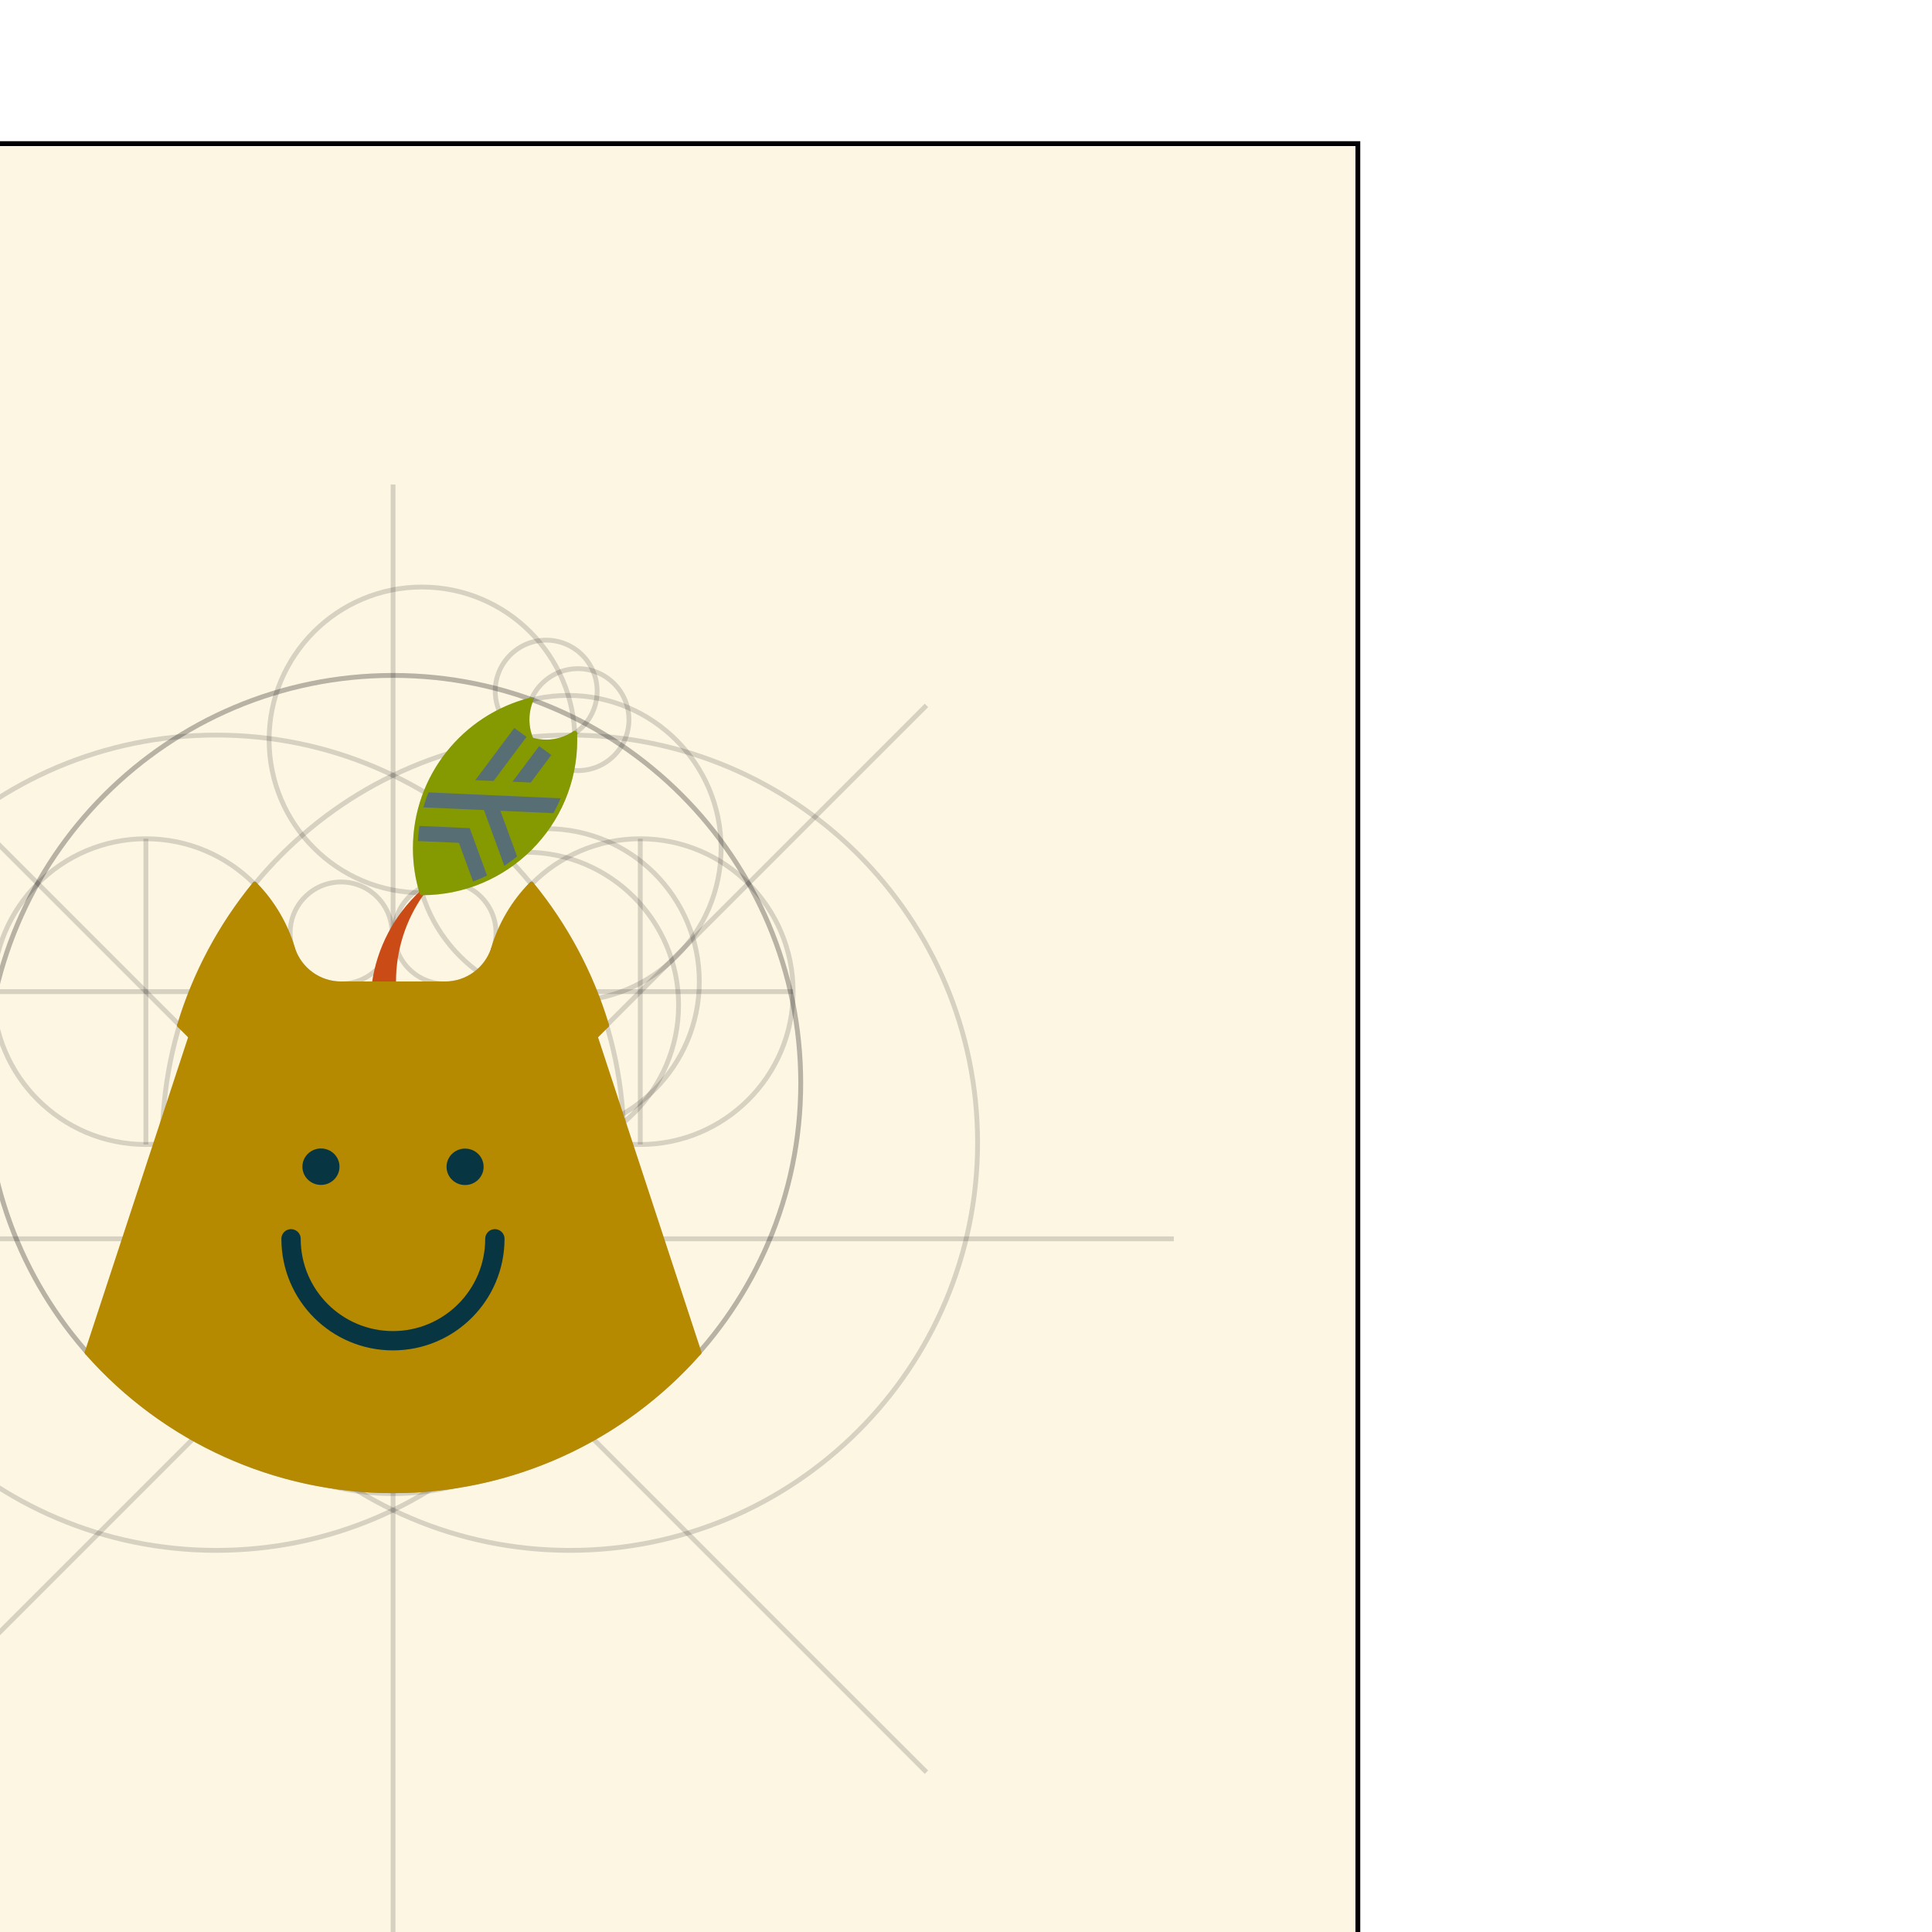
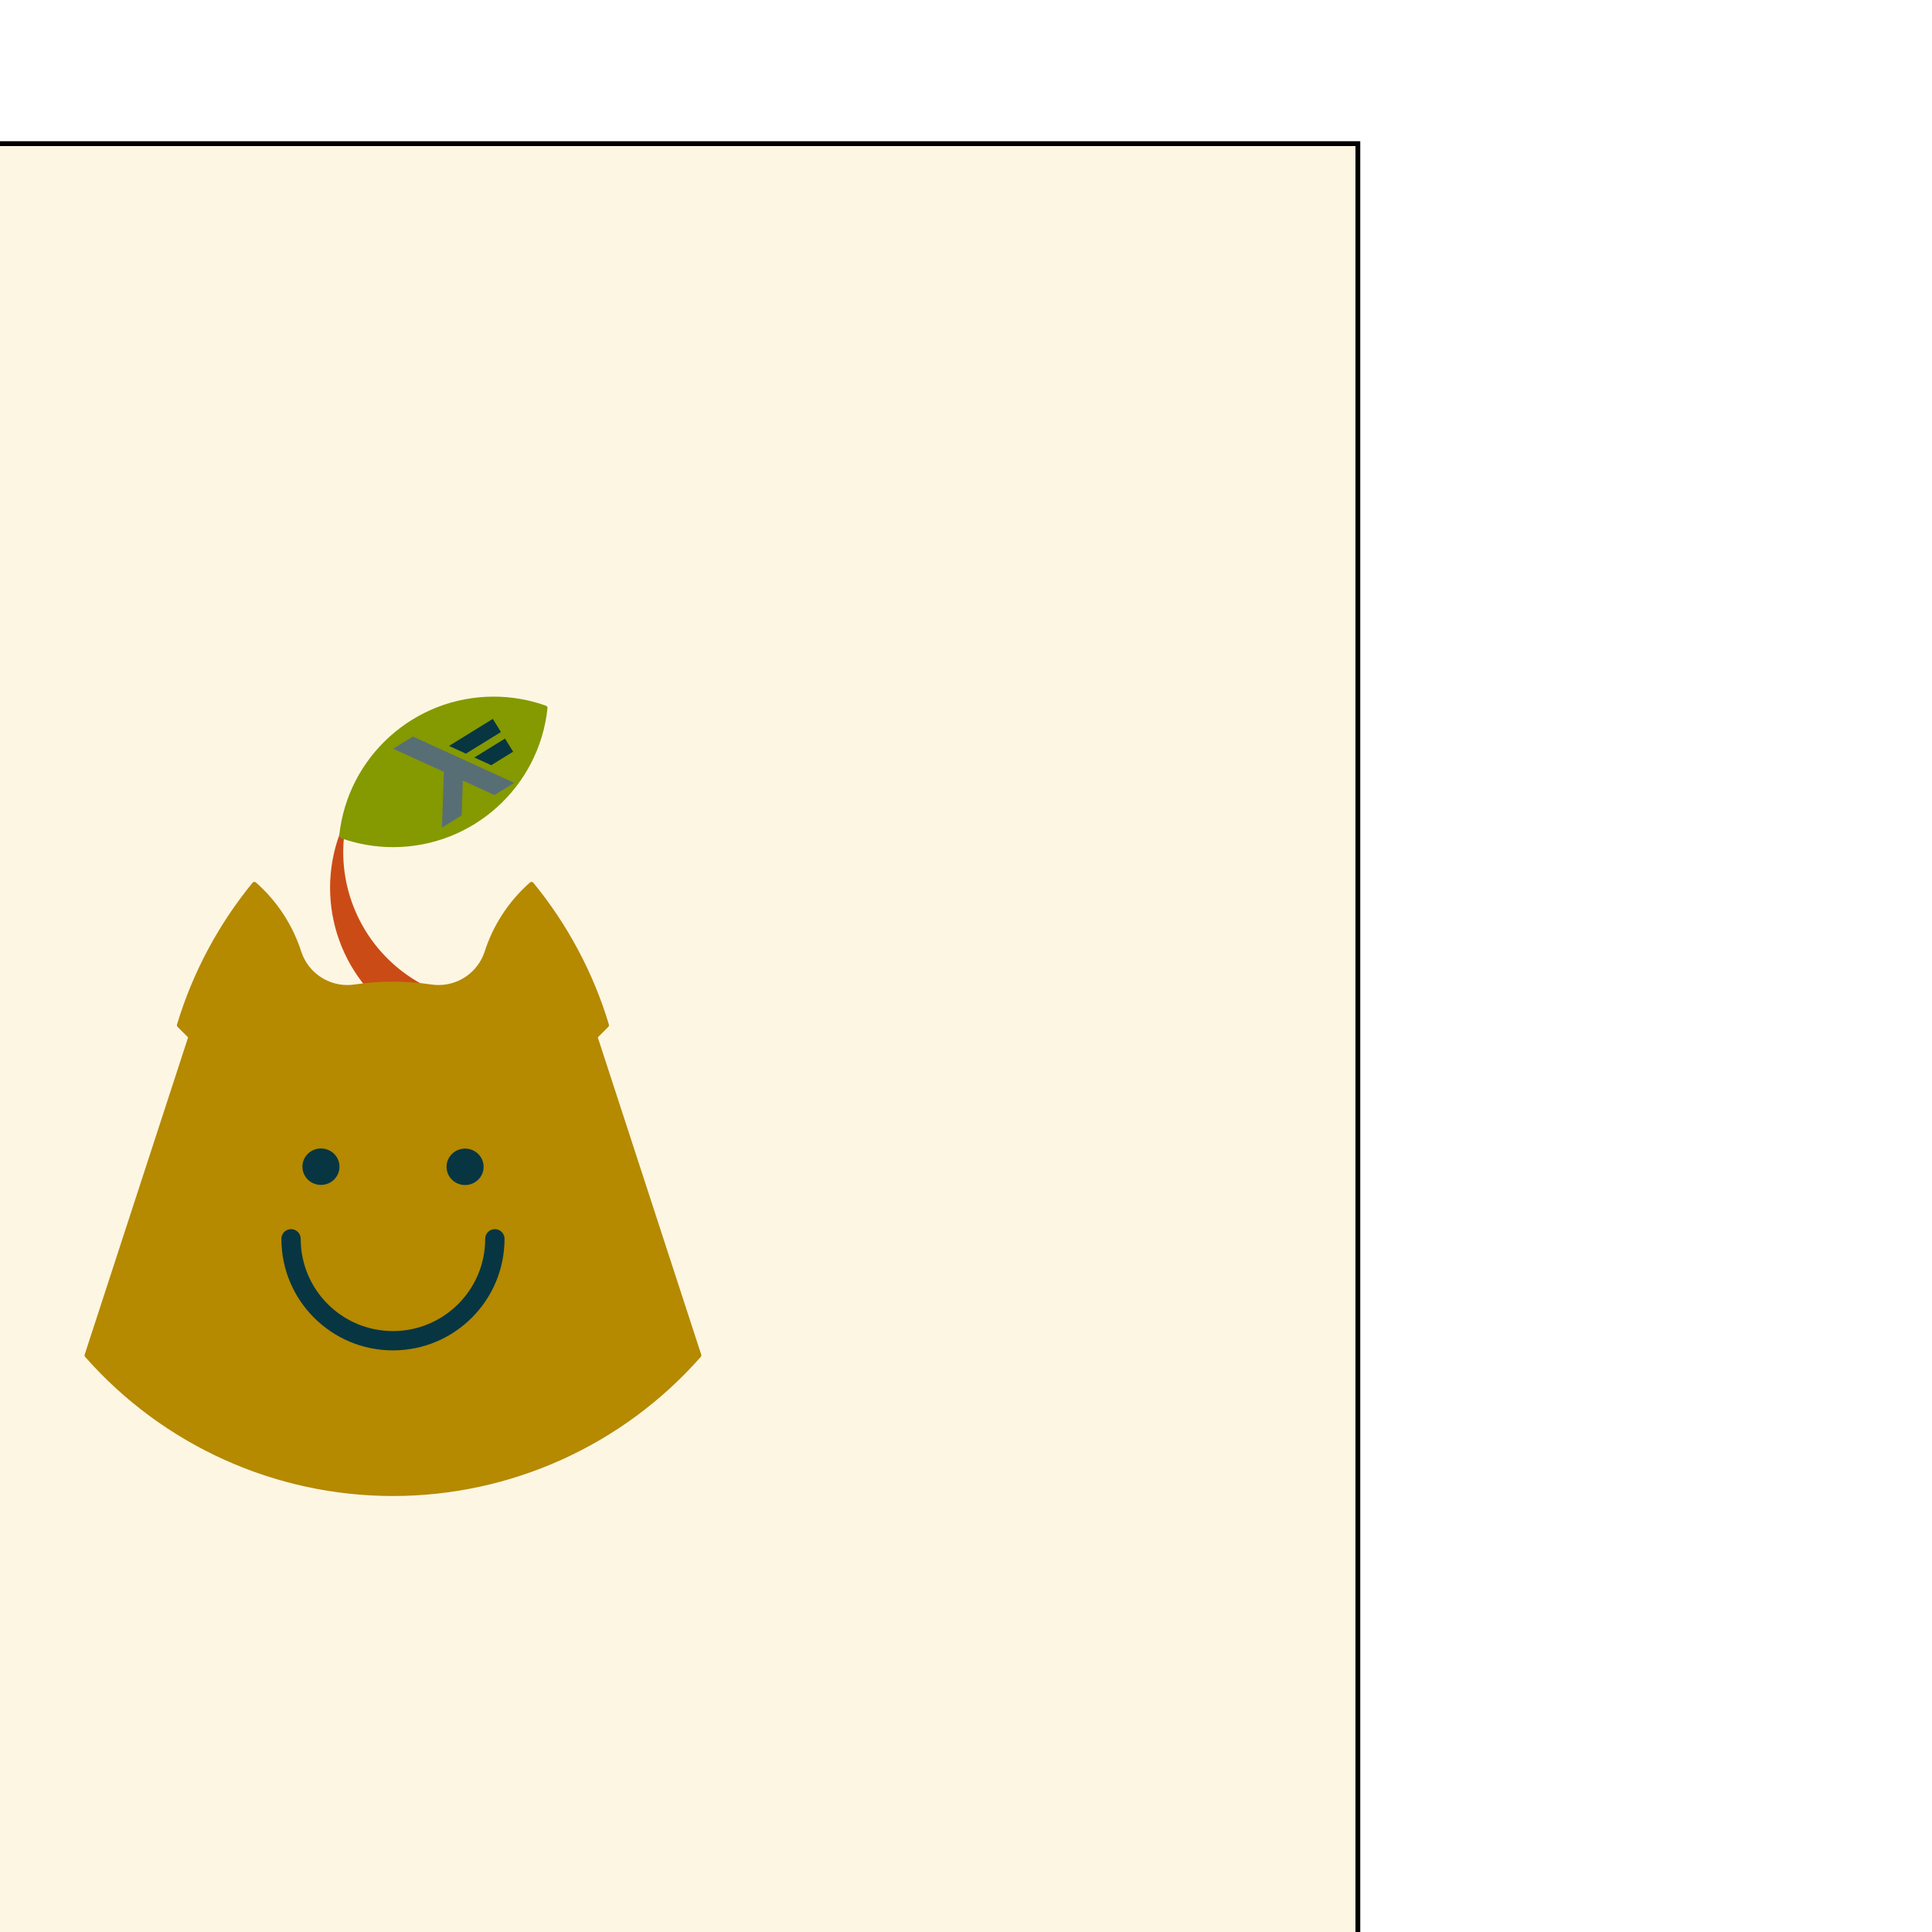
<svg xmlns="http://www.w3.org/2000/svg" xmlns:ns1="http://www.openswatchbook.org/uri/2009/osb" viewBox="0 0 400 400" version="1.1" id="svg28">
  <defs id="defs2">
    <linearGradient ns1:paint="solid" id="linearGradient2983">
      <stop id="stop2981" offset="0" style="stop-color:#333333;stop-opacity:1;" />
    </linearGradient>
+     <clipPath clipPathUnits="userSpaceOnUse" id="clipPath1642">
+       <g id="g1656" transform="matrix(0.136008,-0.0841443,0.0841443,0.136008,75.966,158.3822)" style="stroke-width:23.635;stroke-miterlimit:4;stroke-dasharray:none">
+         <g style="fill:#666666;stroke-width:23.635;stroke-miterlimit:4;stroke-dasharray:none" id="g1650">
+           <path d="M 0,120 40,60 0,0 h 30 l 40,60 -40,60" id="path1644" style="stroke-width:23.635;stroke-miterlimit:4;stroke-dasharray:none" />
+           <path d="M 136.667,85 123.333,65 H 170 v 20" id="path1646" style="stroke-width:23.635;stroke-miterlimit:4;stroke-dasharray:none" />
+           <path d="M 116.667,55 103.333,35 H 170 v 20" id="path1648" style="stroke-width:23.635;stroke-miterlimit:4;stroke-dasharray:none" />
+         </g>
+         <g style="fill:#999999;stroke-width:23.635;stroke-miterlimit:4;stroke-dasharray:none" id="g1654">
+           <path d="M 40,120 80,60 40,0 h 30 l 80,120 H 120 L 95,82.5 70,120" id="path1652" style="stroke-width:23.635;stroke-miterlimit:4;stroke-dasharray:none" />
+         </g>
+       </g>
+     </clipPath>
+     <clipPath clipPathUnits="userSpaceOnUse" id="clipPath1720">
+       <path id="path1722" style="opacity:0.249;fill:#000080;fill-rule:evenodd;stroke:#cb4b16;stroke-width:0.1;stroke-linecap:square;stroke-miterlimit:4;stroke-dasharray:none;stop-color:#000000" d="M 0.006,-55.035 73.113,61.838 17.099,152.377 51.703,173.786 97.174,100.289 116.203,130.716 195.466,185.11 79.274,-0.624 Z" />
+     </clipPath>
+     <clipPath clipPathUnits="userSpaceOnUse" id="clipPath1757">
+       <rect style="opacity:0.249;fill:#000080;fill-rule:evenodd;stroke:#cb4b16;stroke-width:0.1;stroke-linecap:square;stroke-miterlimit:4;stroke-dasharray:none;stop-color:#000000" id="rect1759" width="170.855" height="82.034" x="37.256" y="-147.814" transform="rotate(57.52956)" />
+     </clipPath>
  </defs>
  <g id="layer4" style="display:inline">
    <rect style="display:inline;opacity:1;fill:#fdf6e3;fill-opacity:1;stroke:#000000;stroke-linecap:round" id="rect992" width="405.124" height="402.517" x="-123.994" y="29.742" />
-     <rect style="opacity:0.478;fill:#4d4d4d;stroke:none;stroke-width:1;stop-color:#000000" id="rect910" width="200" height="200" x="-411.409" y="35.588" />
  </g>
-   <g id="g3035" style="display:inline">
-     <ellipse style="display:inline;opacity:0.15;fill:none;stroke:#000000;stroke-width:1;stroke-linecap:round;stroke-miterlimit:4;stroke-dasharray:none" id="ellipse2991" cx="81.357" cy="256.484" rx="52.75" ry="52.75" />
-     <ellipse style="display:inline;opacity:0.15;fill:none;stroke:#000000;stroke-width:1;stroke-linecap:round;stroke-miterlimit:4;stroke-dasharray:none" id="ellipse2993" cx="81.383" cy="224.239" rx="84.4" ry="84.4" />
-     <ellipse style="display:inline;opacity:0.15;fill:none;stroke:#000000;stroke-width:1;stroke-linecap:round;stroke-miterlimit:4;stroke-dasharray:none" id="ellipse2995" cx="81.357" cy="256.484" rx="31.65" ry="31.65" />
-     <ellipse ry="84.4" rx="84.4" cy="236.588" cx="117.997" id="ellipse2997" style="display:inline;opacity:0.15;fill:none;stroke:#000000;stroke-width:1;stroke-linecap:round;stroke-miterlimit:4;stroke-dasharray:none" />
-     <ellipse style="display:inline;opacity:0.15;fill:none;stroke:#000000;stroke-width:1;stroke-linecap:round;stroke-miterlimit:4;stroke-dasharray:none" id="ellipse3001" cx="117.643" cy="175.63" rx="31.65" ry="31.65" />
-     <ellipse ry="31.65" rx="31.65" cy="153.189" cx="87.363" id="ellipse3003" style="display:inline;opacity:0.15;fill:none;stroke:#000000;stroke-width:1;stroke-linecap:round;stroke-miterlimit:4;stroke-dasharray:none" />
-     <ellipse ry="31.65" rx="31.65" cy="205.307" cx="30.205" id="ellipse3009" style="display:inline;opacity:0.15;fill:none;stroke:#000000;stroke-width:1;stroke-linecap:round;stroke-miterlimit:4;stroke-dasharray:none" />
-     <ellipse ry="10.55" rx="10.55" cy="256.484" cx="81.383" id="ellipse3013" style="display:inline;opacity:0.15;fill:none;stroke:#000000;stroke-width:1;stroke-linecap:round;stroke-miterlimit:4;stroke-dasharray:none" />
-     <path style="opacity:0.15;fill:#ff00ff;stroke:#000000;stroke-width:1px;stroke-linecap:butt;stroke-linejoin:miter;stroke-opacity:1" d="M -69.331,256.484 H 243.026" id="path3017" />
-     <ellipse style="display:inline;opacity:0.15;fill:none;stroke:#000000;stroke-width:1;stroke-linecap:round;stroke-miterlimit:4;stroke-dasharray:none" id="ellipse3019" cx="81.357" cy="256.484" rx="21.1" ry="21.1" />
-     <path id="path3021" d="M -29.052,366.919 191.818,146.049" style="opacity:0.15;fill:#ff00ff;stroke:#000000;stroke-width:1px;stroke-linecap:butt;stroke-linejoin:miter;stroke-opacity:1" />
-     <path style="opacity:0.15;fill:#ff00ff;stroke:#000000;stroke-width:1px;stroke-linecap:butt;stroke-linejoin:miter;stroke-opacity:1" d="m -29.052,146.049 220.87,220.87" id="path3023" />
-     <path style="opacity:0.15;fill:#ff00ff;stroke:#000000;stroke-width:1px;stroke-linecap:butt;stroke-linejoin:miter;stroke-opacity:1" d="m 81.383,412.663 1e-6,-312.357" id="path3025" />
-     <ellipse ry="10.55" rx="10.55" cy="193.155" cx="70.62" id="ellipse3027" style="display:inline;opacity:0.15;fill:none;stroke:#000000;stroke-width:1;stroke-linecap:round;stroke-miterlimit:4;stroke-dasharray:none" />
-     <ellipse ry="10.55" rx="10.55" cy="143.085" cx="113.082" id="ellipse3029" style="display:inline;opacity:0.15;fill:none;stroke:#000000;stroke-width:1;stroke-linecap:round;stroke-miterlimit:4;stroke-dasharray:none" />
-     <ellipse style="display:inline;opacity:0.15;fill:none;stroke:#000000;stroke-width:1;stroke-linecap:round;stroke-miterlimit:4;stroke-dasharray:none" id="ellipse3031" cx="119.664" cy="148.992" rx="10.55" ry="10.55" />
-     <path d="m 124.387,-211.195 v -42.2 h 42.2 v 42.2 z m 0,-42.2 v -63.3 h 63.3 v 63.3 z m 0,211 v -168.8 h 168.8 v 168.8 z m 21.1,-211 a 21.1,21.1 0 0 1 21.1,21.1 21.1,21.1 0 0 1 -21.1,21.1 21.1,21.1 0 0 1 -21.1,-21.1 21.1,21.1 0 0 1 21.1,-21.1 m 10.55,-63.3 a 31.65,31.65 0 0 1 31.65,31.65 31.65,31.65 0 0 1 -31.65,31.65 31.65,31.65 0 0 1 -31.65,-31.65 31.65,31.65 0 0 1 31.65,-31.65 m 52.75,105.5 a 84.4,84.4 0 0 1 84.4,84.4 84.4,84.4 0 0 1 -84.4,84.4 84.4,84.4 0 0 1 -84.4,-84.4 84.4,84.4 0 0 1 84.4,-84.4 m -42.2,-21.1 v -21.1 h 21.1 v 21.1 z m 10.55,-21.1 a 10.55,10.55 0 0 1 10.55,10.55 10.55,10.55 0 0 1 -10.55,10.55 10.55,10.55 0 0 1 -10.55,-10.55 10.55,10.55 0 0 1 10.55,-10.55 m 10.55,42.2 v -105.5 h 105.5 v 105.5 z m 52.75,-105.5 a 52.75,52.75 0 0 1 52.75,52.75 52.75,52.75 0 0 1 -52.75,52.75 52.75,52.75 0 0 1 -52.75,-52.75 52.75,52.75 0 0 1 52.75,-52.75" style="display:inline;opacity:0.253;fill:none;stroke:#000000;stroke-width:1;stroke-linecap:round;stroke-miterlimit:4;stroke-dasharray:none" id="path3033" />
-     <path id="path3037" d="m 30.205,173.657 v 63.3" style="opacity:0.15;fill:none;stroke:#000000;stroke-width:1px;stroke-linecap:butt;stroke-linejoin:miter;stroke-opacity:1" />
-     <path id="path3039" d="M -1.445,205.307 H 61.855" style="opacity:0.15;fill:none;stroke:#000000;stroke-width:1px;stroke-linecap:butt;stroke-linejoin:miter;stroke-opacity:1" />
-     <path d="M 90.242,203.868" style="display:inline;opacity:0.15;fill:none;stroke:#000000;stroke-width:1;stroke-linecap:round;stroke-miterlimit:4;stroke-dasharray:none;stroke-opacity:1" id="path1288-3" />
-     <path id="path1063-2" d="M 69.065,203.705" style="display:inline;opacity:0.15;fill:none;stroke:#000000;stroke-width:1;stroke-linecap:round;stroke-miterlimit:4;stroke-dasharray:none;stroke-opacity:1" />
-     <ellipse style="display:inline;opacity:0.15;fill:none;stroke:#000000;stroke-width:1;stroke-linecap:round;stroke-miterlimit:4;stroke-dasharray:none" id="ellipse1234" cx="-92.146" cy="193.155" rx="10.55" ry="10.55" transform="scale(-1,1)" />
-     <ellipse style="display:inline;opacity:0.15;fill:none;stroke:#000000;stroke-width:1;stroke-linecap:round;stroke-miterlimit:4;stroke-dasharray:none" id="ellipse1248" cx="113.133" cy="203.219" rx="31.65" ry="31.65" />
-     <ellipse ry="31.65" rx="31.65" cy="208.091" cx="108.841" id="ellipse1250" style="display:inline;opacity:0.15;fill:none;stroke:#000000;stroke-width:1;stroke-linecap:round;stroke-miterlimit:4;stroke-dasharray:none" />
-     <ellipse style="display:inline;opacity:0.15;fill:none;stroke:#000000;stroke-width:1;stroke-linecap:round;stroke-miterlimit:4;stroke-dasharray:none" id="ellipse1635" cx="-44.769" cy="236.588" rx="84.4" ry="84.4" transform="scale(-1,1)" />
-     <ellipse style="display:inline;opacity:0.15;fill:none;stroke:#000000;stroke-width:1;stroke-linecap:round;stroke-miterlimit:4;stroke-dasharray:none" id="ellipse1637" cx="-132.56" cy="205.307" rx="31.65" ry="31.65" transform="scale(-1,1)" />
-     <path style="opacity:0.15;fill:none;stroke:#000000;stroke-width:1px;stroke-linecap:butt;stroke-linejoin:miter;stroke-opacity:1" d="m 132.56,173.657 v 63.3" id="path1639" />
-     <path style="opacity:0.15;fill:none;stroke:#000000;stroke-width:1px;stroke-linecap:butt;stroke-linejoin:miter;stroke-opacity:1" d="M 164.21,205.307 H 100.91" id="path1641" />
+   <g id="g3035" style="display:inline;opacity:1">
+     <path style="display:inline;opacity:0.253;fill:none;stroke:#000000;stroke-width:1;stroke-linecap:round;stroke-miterlimit:4;stroke-dasharray:none" d="m 187.687,-211.195 v -105.5 h 105.5 v 105.5 z" id="path991" />
+     <path style="display:inline;opacity:0.253;fill:none;stroke:#000000;stroke-width:1;stroke-linecap:round;stroke-miterlimit:4;stroke-dasharray:none" d="m 177.137,-253.395 a 10.55,10.55 0 0 1 10.55,10.55 10.55,10.55 0 0 1 -10.55,10.55 10.55,10.55 0 0 1 -10.55,-10.55 10.55,10.55 0 0 1 10.55,-10.55" id="path989" />
+     <path style="display:inline;opacity:0.253;fill:none;stroke:#000000;stroke-width:1;stroke-linecap:round;stroke-miterlimit:4;stroke-dasharray:none" d="m 166.587,-232.295 v -21.1 h 21.1 v 21.1 z" id="path986" />
+     <path style="display:inline;opacity:0.253;fill:none;stroke:#000000;stroke-width:1;stroke-linecap:round;stroke-miterlimit:4;stroke-dasharray:none" d="m 208.787,-211.195 a 84.4,84.4 0 0 1 84.4,84.4 84.4,84.4 0 0 1 -84.4,84.4 84.4,84.4 0 0 1 -84.4,-84.4 84.4,84.4 0 0 1 84.4,-84.4" id="path984" />
+     <path style="display:inline;opacity:0.253;fill:none;stroke:#000000;stroke-width:1;stroke-linecap:round;stroke-miterlimit:4;stroke-dasharray:none" d="m 156.037,-316.695 a 31.65,31.65 0 0 1 31.65,31.65 31.65,31.65 0 0 1 -31.65,31.65 31.65,31.65 0 0 1 -31.65,-31.65 31.65,31.65 0 0 1 31.65,-31.65" id="path982" />
+     <path style="display:inline;opacity:0.253;fill:none;stroke:#000000;stroke-width:1;stroke-linecap:round;stroke-miterlimit:4;stroke-dasharray:none" d="m 145.487,-253.395 a 21.1,21.1 0 0 1 21.1,21.1 21.1,21.1 0 0 1 -21.1,21.1 21.1,21.1 0 0 1 -21.1,-21.1 21.1,21.1 0 0 1 21.1,-21.1" id="path980" />
+     <path style="display:inline;opacity:0.253;fill:none;stroke:#000000;stroke-width:1;stroke-linecap:round;stroke-miterlimit:4;stroke-dasharray:none" d="M 124.387,-42.395 V -211.195 H 293.187 V -42.395 Z" id="path978" />
+     <path style="display:inline;opacity:0.253;fill:none;stroke:#000000;stroke-width:1;stroke-linecap:round;stroke-miterlimit:4;stroke-dasharray:none" d="m 124.387,-253.395 v -63.3 h 63.3 v 63.3 z" id="path976" />
+     <path style="display:inline;opacity:0.253;fill:none;stroke:#000000;stroke-width:1;stroke-linecap:round;stroke-miterlimit:4;stroke-dasharray:none" d="m 124.387,-211.195 v -42.2 h 42.2 v 42.2 z" id="path3033" />
+     <circle cy="204.172" cx="32.822" id="ellipse1112" style="display:inline;opacity:0.15;fill:none;stroke:#000000;stroke-width:1;stroke-linecap:round;stroke-miterlimit:4;stroke-dasharray:none" r="0" />
+     <circle cy="204.172" cx="32.822" id="ellipse1114" style="display:inline;opacity:0.15;fill:none;stroke:#000000;stroke-width:1;stroke-linecap:round;stroke-miterlimit:4;stroke-dasharray:none" r="0" />
+     <path style="display:inline;opacity:0.253;fill:none;stroke:#000000;stroke-width:1;stroke-linecap:round;stroke-miterlimit:4;stroke-dasharray:none" d="m 187.687,-211.195 v -105.5 h 105.5 v 105.5 z" id="path936" />
+     <path style="display:inline;opacity:0.253;fill:none;stroke:#000000;stroke-width:1;stroke-linecap:round;stroke-miterlimit:4;stroke-dasharray:none" d="m 208.787,-211.195 a 84.4,84.4 0 0 1 84.4,84.4 84.4,84.4 0 0 1 -84.4,84.4 84.4,84.4 0 0 1 -84.4,-84.4 84.4,84.4 0 0 1 84.4,-84.4" id="path938" />
  </g>
-   <g id="g997" style="display:inline">
-     <ellipse style="display:inline;opacity:0.15;fill:none;stroke:#000000;stroke-width:1;stroke-linecap:round;stroke-miterlimit:4;stroke-dasharray:none" id="ellipse943" cx="81.383" cy="224.239" rx="84.4" ry="84.4" />
+   <g id="g997" style="display:none">
+     <ellipse style="display:inline;opacity:0.15;fill:none;stroke:#000000;stroke-width:1;stroke-linecap:round;stroke-miterlimit:4;stroke-dasharray:none" id="ellipse943" cx="81.331" cy="224.834" rx="84.4" ry="84.4" />
    <path d="m 124.387,-211.195 v -42.2 h 42.2 v 42.2 z m 0,-42.2 v -63.3 h 63.3 v 63.3 z m 0,211 v -168.8 h 168.8 v 168.8 z m 21.1,-211 a 21.1,21.1 0 0 1 21.1,21.1 21.1,21.1 0 0 1 -21.1,21.1 21.1,21.1 0 0 1 -21.1,-21.1 21.1,21.1 0 0 1 21.1,-21.1 m 10.55,-63.3 a 31.65,31.65 0 0 1 31.65,31.65 31.65,31.65 0 0 1 -31.65,31.65 31.65,31.65 0 0 1 -31.65,-31.65 31.65,31.65 0 0 1 31.65,-31.65 m 52.75,105.5 a 84.4,84.4 0 0 1 84.4,84.4 84.4,84.4 0 0 1 -84.4,84.4 84.4,84.4 0 0 1 -84.4,-84.4 84.4,84.4 0 0 1 84.4,-84.4 m -42.2,-21.1 v -21.1 h 21.1 v 21.1 z m 10.55,-21.1 a 10.55,10.55 0 0 1 10.55,10.55 10.55,10.55 0 0 1 -10.55,10.55 10.55,10.55 0 0 1 -10.55,-10.55 10.55,10.55 0 0 1 10.55,-10.55 m 10.55,42.2 v -105.5 h 105.5 v 105.5 z m 52.75,-105.5 a 52.75,52.75 0 0 1 52.75,52.75 52.75,52.75 0 0 1 -52.75,52.75 52.75,52.75 0 0 1 -52.75,-52.75 52.75,52.75 0 0 1 52.75,-52.75" style="display:inline;opacity:0.253;fill:none;stroke:#000000;stroke-width:1;stroke-linecap:round;stroke-miterlimit:4;stroke-dasharray:none" id="path973" />
  </g>
-   <g id="layer2" style="display:inline">
+   <g id="layer14" style="display:none">
+     <g id="layer11" style="display:inline">
+       <ellipse style="display:inline;opacity:0.15;fill:none;stroke:#000000;stroke-width:1;stroke-linecap:round;stroke-miterlimit:4;stroke-dasharray:none" id="ellipse1210" cx="100.488" cy="183.799" rx="31.65" ry="31.65" />
+       <ellipse style="display:inline;opacity:0.15;fill:none;stroke:#000000;stroke-width:1;stroke-linecap:round;stroke-miterlimit:4;stroke-dasharray:none" id="ellipse1213" cx="102.208" cy="176.38" rx="31.65" ry="31.65" />
+     </g>
+     <g id="layer6" style="display:inline">
+       <ellipse style="display:inline;opacity:0.15;fill:none;stroke:#000000;stroke-width:1;stroke-linecap:round;stroke-miterlimit:4;stroke-dasharray:none" id="ellipse1076" cx="102.208" cy="176.38" rx="31.65" ry="31.65" />
+       <ellipse ry="31.65" rx="31.65" cy="143.243" cx="81.383" id="ellipse1078" style="display:inline;opacity:0.15;fill:none;stroke:#000000;stroke-width:1;stroke-linecap:round;stroke-miterlimit:4;stroke-dasharray:none" />
+       <ellipse style="display:inline;opacity:0.15;fill:none;stroke:#000000;stroke-width:1;stroke-linecap:round;stroke-miterlimit:4;stroke-dasharray:none" id="ellipse1282" cx="100.488" cy="183.799" rx="31.65" ry="31.65" />
+     </g>
+     <g id="layer7" style="display:inline">
+       <ellipse style="display:inline;opacity:0.15;fill:none;stroke:#000000;stroke-width:1;stroke-linecap:round;stroke-miterlimit:4;stroke-dasharray:none" id="ellipse1000" cx="81.357" cy="256.484" rx="52.75" ry="52.75" />
+       <ellipse style="display:inline;opacity:0.15;fill:none;stroke:#000000;stroke-width:1;stroke-linecap:round;stroke-miterlimit:4;stroke-dasharray:none" id="ellipse1002" cx="81.357" cy="224.834" rx="84.4" ry="84.4" />
+       <ellipse style="display:inline;opacity:0.15;fill:none;stroke:#000000;stroke-width:1;stroke-linecap:round;stroke-miterlimit:4;stroke-dasharray:none" id="ellipse1004" cx="81.357" cy="256.484" rx="21.1" ry="21.1" />
+       <path style="display:inline;opacity:0.15;fill:#ff00ff;stroke:#000000;stroke-width:1px;stroke-linecap:butt;stroke-linejoin:miter;stroke-opacity:1" d="m 81.357,412.663 1e-6,-312.357" id="path1006" />
+       <path d="M 90.242,203.868" style="display:inline;opacity:0.15;fill:none;stroke:#000000;stroke-width:1;stroke-linecap:round;stroke-miterlimit:4;stroke-dasharray:none;stroke-opacity:1" id="path1008" />
+       <path id="path1010" d="M 69.065,203.705" style="display:inline;opacity:0.15;fill:none;stroke:#000000;stroke-width:1;stroke-linecap:round;stroke-miterlimit:4;stroke-dasharray:none;stroke-opacity:1" />
+       <ellipse style="display:inline;opacity:0.15;fill:none;stroke:#000000;stroke-width:1;stroke-linecap:round;stroke-miterlimit:4;stroke-dasharray:none" id="ellipse1012" cx="-44.769" cy="236.588" rx="84.4" ry="84.4" transform="scale(-1,1)" />
+       <path style="display:inline;opacity:0.15;fill:#ff00ff;stroke:#000000;stroke-width:1px;stroke-linecap:butt;stroke-linejoin:miter;stroke-opacity:1" d="M -29.078,146.049 191.792,366.919" id="path1014" />
+       <ellipse ry="31.65" rx="31.65" cy="206.858" cx="31.765" id="ellipse1016" style="display:inline;opacity:0.15;fill:none;stroke:#000000;stroke-width:1;stroke-linecap:round;stroke-miterlimit:4;stroke-dasharray:none" />
+       <ellipse style="display:inline;opacity:0.15;fill:none;stroke:#000000;stroke-width:1;stroke-linecap:round;stroke-miterlimit:4;stroke-dasharray:none" id="ellipse1018" cx="117.945" cy="236.588" rx="84.4" ry="84.4" />
+       <path style="display:inline;opacity:0.15;fill:#ff00ff;stroke:#000000;stroke-width:1px;stroke-linecap:butt;stroke-linejoin:miter;stroke-opacity:1" d="M 191.792,146.049 -29.078,366.919" id="path1020" />
+       <ellipse ry="31.65" rx="31.65" cy="206.858" cx="-130.949" id="ellipse1022" style="display:inline;opacity:0.15;fill:none;stroke:#000000;stroke-width:1;stroke-linecap:round;stroke-miterlimit:4;stroke-dasharray:none" transform="scale(-1,1)" />
+       <path style="display:inline;opacity:0.15;fill:none;stroke:#000000;stroke-width:1;stroke-linecap:round;stroke-miterlimit:4;stroke-dasharray:none" d="m 71.92,183.34 a 10.55,10.55 0 0 1 10.55,10.55 10.55,10.55 0 0 1 -10.55,10.55 A 10.55,10.55 0 0 1 61.37,193.89 10.55,10.55 0 0 1 71.92,183.34" id="path1024" />
+       <path style="display:inline;opacity:0.15;fill:none;stroke:#000000;stroke-width:1;stroke-linecap:round;stroke-miterlimit:4;stroke-dasharray:none" d="m 90.794,183.34 a 10.55,10.55 0 0 0 -10.55,10.55 10.55,10.55 0 0 0 10.55,10.55 10.55,10.55 0 0 0 10.55,-10.55 A 10.55,10.55 0 0 0 90.794,183.34" id="path979" />
+     </g>
+   </g>
+   <g id="layer2" style="display:inline;opacity:1">
    <g id="g979" style="display:inline">
-       <path id="path947" d="m 77.534,203.441 c 0.824,-6.374 3.569,-12.427 9.805,-18.681 -3.813,5.752 -5.721,10.487 -5.855,18.72 -1.223,-0.047 -3.067,-0.034 -3.95,-0.04 z" style="opacity:1;fill:#cb4b16;fill-opacity:1;stroke:none;stroke-width:1;stroke-linecap:round" />
-       <g style="opacity:1;stroke:#cb4b16;stroke-opacity:1" id="g953">
-         <path d="m 81.486,203.706 c -0.002,-0.162 -0.004,-0.324 -0.004,-0.487 0,-6.588 2.047,-13.003 5.872,-18.368" style="display:inline;fill:none;stroke:#cb4b16;stroke-width:1;stroke-linecap:round;stroke-miterlimit:4;stroke-dasharray:none;stroke-opacity:1" id="path949" />
-         <path d="m 77.496,203.705 c 1.013,-7.238 4.483,-13.887 9.851,-18.846" style="display:inline;fill:none;stroke:#cb4b16;stroke-width:1;stroke-linecap:round;stroke-miterlimit:4;stroke-dasharray:none;stroke-opacity:1" id="path951" />
+       <g id="layer12" style="display:inline" />
+       <g id="layer13" style="display:inline">
+         <path id="path1253" style="display:inline;opacity:1;fill:none;stroke:#cb4b16;stroke-width:1;stroke-linecap:round;stroke-miterlimit:4;stroke-dasharray:none;stroke-opacity:1" d="m 86.821,204.038 a 31.65,31.65 0 0 1 -16.263,-27.658 31.65,31.65 0 0 1 0.182,-3.39 m 5.384,31.011 a 31.65,31.65 0 0 1 -7.286,-20.202 31.65,31.65 0 0 1 1.903,-10.809" />
      </g>
+       <path style="opacity:1;fill:#cb4b16;fill-opacity:1;fill-rule:evenodd;stroke:none;stroke-width:2;stroke-linecap:round;stroke-linejoin:miter;stroke-miterlimit:4;stroke-dasharray:none;stroke-opacity:1;stop-color:#000000" d="m 74.862,202.375 c -1.36,-1.804 -2.125,-3.189 -3.106,-5.3 -2.686,-5.784 -3.559,-12.202 -2.486,-18.489 0.11,-0.647 1.068,-3.976 1.102,-4.066 0.027,-0.071 0.202,2.747 0.205,2.941 0.015,1.063 0.172,2.814 0.433,4.248 0.544,2.985 1.187,5.33 2.518,8.058 1.435,2.94 2.807,5.226 5.075,7.699 1.502,1.638 3.82,3.76 5.596,4.943 0.282,0.188 2.587,1.602 2.58,1.608 -4.85,-0.087 -5.83,-0.112 -10.661,-0.02 l -0.545,-0.677 z" id="path1270" />
    </g>
    <g id="g1057" style="display:inline">
-       <path id="path988" d="m 109.918,144.929 c -0.773,2.617 -1.312,3.248 -0.377,7.032 0.409,1.405 0.26,1.198 1.142,1.402 3.558,0.208 5.178,0.385 8.3,-1.533 0.903,20.89 -17.431,33.556 -31.643,32.93 -5.151,-16.348 4.746,-35.746 22.579,-39.831 z" style="opacity:1;fill:#859900;fill-opacity:1;stroke:none;stroke-width:0.05;stroke-linecap:round;stroke-miterlimit:4;stroke-dasharray:none" />
-       <g style="fill:#586e75;fill-opacity:1" id="g1045">
-         <path id="path1032" style="opacity:1;fill:#586e75;fill-opacity:1;stroke:none;stroke-width:3;stroke-linecap:round;stroke-miterlimit:4;stroke-dasharray:none" d="m 87.98,164.027 a 25.576,30.332 4.083 0 0 -1.012,3.1 l 28.377,1.268 a 31.89,38.073 31.468 0 0 1.57,-3.076 z" />
-         <path id="path1035" style="opacity:1;fill:#586e75;fill-opacity:1;stroke:none;stroke-width:3;stroke-linecap:round;stroke-miterlimit:4;stroke-dasharray:none" d="m 86.137,170.965 a 25.576,30.332 4.083 0 0 -0.359,3.107 25.576,30.332 4.083 0 0 -0.002,0.021 l 11.152,0.498 0.322,-3.131 z" />
-         <path id="path1037" style="opacity:1;fill:#586e75;fill-opacity:1;stroke:none;stroke-width:3;stroke-linecap:round;stroke-miterlimit:4;stroke-dasharray:none" d="m 97.25,171.461 -3.012,0.908 3.965,10.84 a 31.89,38.073 55.582 0 0 2.912,-1.178 z" />
-         <path id="path1039" style="opacity:1;fill:#586e75;fill-opacity:1;stroke:none;stroke-width:3;stroke-linecap:round;stroke-miterlimit:4;stroke-dasharray:none" d="m 102.496,164.855 -3.014,0.908 5.203,14.225 a 31.89,38.073 55.582 0 0 0.586,-0.395 31.89,38.073 55.582 0 0 2.066,-1.502 z" />
-         <path id="path1041" style="opacity:1;fill:#586e75;fill-opacity:1;stroke:none;stroke-width:3;stroke-linecap:round;stroke-miterlimit:4;stroke-dasharray:none" d="m 106.479,150.719 -8.084,10.814 3.791,0.156 6.82,-9.125 z" />
-         <path id="path1043" style="opacity:1;fill:#586e75;fill-opacity:1;stroke:none;stroke-width:3;stroke-linecap:round;stroke-miterlimit:4;stroke-dasharray:none" d="m 111.615,154.471 -5.518,7.381 3.793,0.158 4.254,-5.693 z" />
+       <g id="layer8" style="display:inline">
+         <path style="opacity:1;fill:#859900;fill-opacity:1;fill-rule:evenodd;stroke:none;stroke-width:1;stroke-linecap:round;stroke-linejoin:miter;stop-color:#000000" d="m 72.144,173.514 c -0.94,-0.292 -1.439,-0.235 -1.408,-0.478 1.054,-8.344 5.466,-16.709 12.184,-21.749 4.36,-3.271 9.08,-5.506 14.46,-6.186 2.321,-0.353 3.756,-0.352 6.853,-0.306 2.495,0.233 4.612,0.461 6.873,1.212 l 1.749,0.581 -0.158,1.247 c -0.563,4.456 -2.244,8.725 -4.702,12.538 -3.531,5.479 -8.704,9.82 -14.772,12.221 -2.93,1.16 -6.58,2.013 -9.767,2.231 -4.375,-0.016 -6.002,0.235 -11.313,-1.311 z" id="path1200" />
      </g>
-       <g style="opacity:1;stroke:#859900;stroke-opacity:1" id="g1055">
-         <path id="path1047" style="display:inline;fill:none;stroke:#859900;stroke-width:1;stroke-linecap:round;stroke-miterlimit:4;stroke-dasharray:none;stroke-opacity:1" d="m 118.982,151.831 c 0.02,0.463 0.03,0.893 0.03,1.358 0,17.478 -14.168,31.648 -31.646,31.65" />
-         <path id="path1049" style="display:inline;fill:none;stroke:#859900;stroke-width:1;stroke-linecap:round;stroke-miterlimit:4;stroke-dasharray:none;stroke-opacity:1" d="m 87.362,184.838 c -0.908,-2.985 -1.369,-6.088 -1.369,-9.208 0,-14.815 10.179,-27.252 23.925,-30.7" />
-         <path id="path1051" style="display:inline;fill:none;stroke:#859900;stroke-width:1;stroke-linecap:round;stroke-miterlimit:4;stroke-dasharray:none;stroke-opacity:1" d="m 109.979,153.174 c -0.57,-1.321 -0.864,-2.744 -0.864,-4.182 0,-1.383 0.275,-2.784 0.803,-4.063" />
-         <path id="path1053" style="display:inline;fill:none;stroke:#859900;stroke-width:1;stroke-linecap:round;stroke-miterlimit:4;stroke-dasharray:none;stroke-opacity:1" d="m 118.982,151.831 c -1.743,1.176 -3.798,1.804 -5.901,1.804 -1.051,0 -2.099,-0.152 -3.103,-0.461" />
+       <g id="layer9" style="display:inline">
+         <path id="path1102" style="display:inline;opacity:1;fill:none;stroke:#859900;stroke-width:1;stroke-linecap:round;stroke-miterlimit:4;stroke-dasharray:none;stroke-opacity:1" d="m 112.856,146.587 a 31.65,31.65 0 0 1 -31.473,28.305 31.65,31.65 0 0 1 -10.639,-1.842 m -0.009,-0.015 a 31.65,31.65 0 0 1 31.473,-28.305 31.65,31.65 0 0 1 10.64,1.842" />
+       </g>
+       <g id="g1137" style="display:inline">
+         <g id="g1135" transform="matrix(0.136008,-0.08400708,0.0841443,0.1357862,75.966,158.3667)" style="opacity:1;fill:#073642;fill-opacity:1;stroke-width:23.654;stroke-miterlimit:4;stroke-dasharray:none" clip-path="url(#clipPath1757)">
+           <g style="fill:#073642;fill-opacity:1;stroke-width:23.654;stroke-miterlimit:4;stroke-dasharray:none" id="g1129">
+             <path d="M 0,120 40,60 0,0 h 30 l 40,60 -40,60" id="path1123" style="fill:#073642;fill-opacity:1;stroke-width:23.654;stroke-miterlimit:4;stroke-dasharray:none" />
+             <path d="M 136.667,85 123.333,65 H 170 v 20" id="path1125" style="fill:#073642;fill-opacity:1;stroke-width:23.654;stroke-miterlimit:4;stroke-dasharray:none" />
+             <path d="M 116.667,55 103.333,35 H 170 v 20" id="path1127" style="fill:#073642;fill-opacity:1;stroke-width:23.654;stroke-miterlimit:4;stroke-dasharray:none" />
+           </g>
+           <g style="fill:#073642;fill-opacity:1;stroke-width:23.654;stroke-miterlimit:4;stroke-dasharray:none" id="g1133">
+             <path d="M 40,120 80,60 40,0 h 30 l 80,120 H 120 L 95,82.5 70,120" id="path1131" style="fill:#073642;fill-opacity:1;stroke-width:23.654;stroke-miterlimit:4;stroke-dasharray:none" />
+           </g>
+         </g>
+         <path id="rect1612" style="display:inline;opacity:1;fill:#073642;fill-opacity:1;fill-rule:evenodd;stroke:#cb4b16;stroke-width:0.1;stroke-linecap:square;stroke-miterlimit:4;stroke-dasharray:none;stop-color:#000000" d="m 72.314,151.785 -10.992,24.748 8.754,3.889 -0.141,6.457 20.867,0.451 0.586,-27.072 z" clip-path="url(#clipPath1642)" transform="matrix(1,0,0,0.9983692,0,0.2849068)" />
+         <g id="g1673" transform="matrix(0.136008,-0.0841443,0.0841443,0.136008,75.966,158.3822)" style="display:inline;opacity:1;fill:#586e75;fill-opacity:1;stroke-width:23.635;stroke-miterlimit:4;stroke-dasharray:none" clip-path="url(#clipPath1720)">
+           <g style="fill:#586e75;fill-opacity:1;stroke-width:23.635;stroke-miterlimit:4;stroke-dasharray:none" id="g1667">
+             <path d="M 0,120 40,60 0,0 h 30 l 40,60 -40,60" id="path1661" style="fill:#586e75;fill-opacity:1;stroke-width:23.635;stroke-miterlimit:4;stroke-dasharray:none" />
+             <path d="M 136.667,85 123.333,65 H 170 v 20" id="path1663" style="fill:#586e75;fill-opacity:1;stroke-width:23.635;stroke-miterlimit:4;stroke-dasharray:none" />
+             <path d="M 116.667,55 103.333,35 H 170 v 20" id="path1665" style="fill:#586e75;fill-opacity:1;stroke-width:23.635;stroke-miterlimit:4;stroke-dasharray:none" />
+           </g>
+           <g style="fill:#586e75;fill-opacity:1;stroke-width:23.635;stroke-miterlimit:4;stroke-dasharray:none" id="g1671">
+             <path d="M 40,120 80,60 40,0 h 30 l 80,120 H 120 L 95,82.5 70,120" id="path1669" style="fill:#586e75;fill-opacity:1;stroke-width:23.635;stroke-miterlimit:4;stroke-dasharray:none" />
+           </g>
+         </g>
      </g>
    </g>
    <g id="layer1" style="display:inline">
-       <path id="path953" d="m 79.377,308.615 c -18.045,-0.552 -36.152,-6.844 -50.413,-18.227 -3.583,-2.86 -11.085,-9.902 -10.928,-10.377 l 21.482,-65.392 -1.172,-1.171 -1.172,-1.171 0.88,-2.751 c 2.255,-7.052 5.512,-13.246 9.357,-19.198 1.597,-2.473 5.152,-7.178 5.395,-7.178 0.225,0 3.406,4.06 4.287,5.469 0.952,1.522 2.525,4.78 2.965,6.155 0.678,2.119 1.219,3.401 2.137,4.731 1.496,2.169 4.164,3.574 6.81,4.075 1.578,0.299 23.961,0.139 25.573,-0.16 1.845,-0.342 3.731,-1.51 5.12,-2.899 1.397,-1.397 1.985,-2.691 2.835,-5.239 1.125,-3.371 3.519,-7.63 5.866,-10.413 0.495,-0.587 1.542,-1.796 1.636,-1.796 0.294,0 4.511,5.943 6.572,9.224 3.254,5.18 7.249,14.379 8.572,18.649 l 0.412,1.329 -1.056,1.055 c 0,0 -1.277,1.277 -1.288,1.287 l 21.43,65.45 -2.374,2.582 c -3.722,4.047 -21.632,21.925 -49.602,25.226 -3.518,0.415 -9.783,0.847 -13.325,0.738 z" style="opacity:1;fill:#b58900;fill-opacity:1;stroke:none;stroke-width:1;stroke-linecap:round" />
-       <g style="opacity:1;stroke:#b58900;stroke-opacity:1" id="g1426">
-         <path style="display:inline;fill:none;stroke:#b58900;stroke-width:1;stroke-linecap:round;stroke-miterlimit:4;stroke-dasharray:none;stroke-opacity:1" d="m 18.036,280.011 21.482,-65.392" id="path1077-2" />
-         <path style="display:inline;fill:none;stroke:#b58900;stroke-width:1;stroke-linecap:round;stroke-miterlimit:4;stroke-dasharray:none;stroke-opacity:1" d="m 37.174,212.277 2.344,2.342" id="path1075-8" />
-         <path style="display:inline;fill:none;stroke:#b58900;stroke-width:1;stroke-linecap:round;stroke-miterlimit:4;stroke-dasharray:none;stroke-opacity:1" d="m 144.678,280.07 c -16.022,18.164 -39.075,28.569 -63.295,28.569 -24.248,0 -47.324,-10.429 -63.347,-28.628" id="path1069-3" />
-         <path d="m 52.731,183.075 c 3.68,3.742 6.412,8.373 7.877,13.406" style="display:inline;fill:none;stroke:#b58900;stroke-width:1;stroke-linecap:round;stroke-miterlimit:4;stroke-dasharray:none;stroke-opacity:1" id="path1221" />
-         <path d="m 37.174,212.277 c 3.203,-10.643 8.516,-20.603 15.557,-29.203" style="display:inline;fill:none;stroke:#b58900;stroke-width:1;stroke-linecap:round;stroke-miterlimit:4;stroke-dasharray:none;stroke-opacity:1" id="path1181" />
-         <path d="m 70.765,203.705 -0.145,-1e-5 c -4.545,-3.1e-4 -8.579,-2.911 -10.012,-7.224" style="display:inline;fill:none;stroke:#b58900;stroke-width:1;stroke-linecap:round;stroke-miterlimit:4;stroke-dasharray:none;stroke-opacity:1" id="path1218" />
-         <path id="path1238" style="display:inline;fill:none;stroke:#b58900;stroke-width:1;stroke-linecap:round;stroke-miterlimit:4;stroke-dasharray:none;stroke-opacity:1" d="m 110.035,183.075 c -3.68,3.742 -6.412,8.373 -7.877,13.406" />
-         <path id="path1242" style="display:inline;fill:none;stroke:#b58900;stroke-width:1;stroke-linecap:round;stroke-miterlimit:4;stroke-dasharray:none;stroke-opacity:1" d="m 92,203.705 0.145,-1e-5 c 4.545,-3.1e-4 8.579,-2.911 10.012,-7.224" />
-         <path id="path1643" d="m 144.73,280.011 -21.482,-65.392" style="display:inline;fill:none;stroke:#b58900;stroke-width:1;stroke-linecap:round;stroke-miterlimit:4;stroke-dasharray:none;stroke-opacity:1" />
-         <path id="path1645" d="m 125.591,212.277 -2.344,2.342" style="display:inline;fill:none;stroke:#b58900;stroke-width:1;stroke-linecap:round;stroke-miterlimit:4;stroke-dasharray:none;stroke-opacity:1" />
-         <path id="path1647" style="display:inline;fill:none;stroke:#b58900;stroke-width:1;stroke-linecap:round;stroke-miterlimit:4;stroke-dasharray:none;stroke-opacity:1" d="m 125.591,212.277 c -3.203,-10.643 -8.516,-20.603 -15.557,-29.203" />
-         <path id="path1651" d="M 70.765,203.705 H 92" style="fill:none;stroke:#b58900;stroke-width:1px;stroke-linecap:butt;stroke-linejoin:miter;stroke-opacity:1" />
+       <g id="layer3" style="display:inline">
+         <path id="path953" d="m 79.214,309.207 c -18.045,-0.552 -34.675,-6.093 -50.282,-18.283 -3.613,-2.822 -11.043,-9.948 -10.888,-10.424 l 21.356,-65.858 -0.935,-1.013 -1.27,-1.335 0.819,-2.804 c 2.077,-7.107 5.398,-13.055 9.243,-19.008 1.597,-2.473 5.314,-7.261 5.556,-7.261 0.225,0 4.216,4.391 5.097,5.8 0.952,1.522 2.842,4.809 3.282,6.185 0.678,2.119 1.418,3.747 2.336,5.077 1.496,2.169 3.69,3.453 6.336,3.955 0.322,0.061 1.418,0.27 3.024,0.158 2.046,-0.143 4.905,-0.628 7.895,-0.658 3.62,-0.037 7.371,0.615 10.087,0.702 1.91,0.062 4.124,-0.831 4.437,-1.014 1.548,-0.901 3.364,-2.024 4.307,-3.747 1.499,-2.74 1.258,-2.418 2.109,-4.967 1.125,-3.371 3.675,-6.532 6.322,-9.697 0.493,-0.589 2.086,-2.156 2.167,-1.724 0.054,0.289 4.626,6.199 6.688,9.481 3.254,5.18 7.491,14.064 8.367,18.447 l 0.312,1.127 -1.061,1.039 -1.277,1.282 21.466,66.16 c -8.01,9.185 -18.126,16.231 -28.793,21.008 -7.609,3.408 -15.49,5.606 -23.127,6.848 -3.51,0.479 -10.03,0.632 -13.571,0.523 z" style="display:inline;opacity:1;fill:#b58900;fill-opacity:1;stroke:none;stroke-width:1;stroke-linecap:round" />
+       </g>
+       <g id="layer5" style="display:inline;opacity:1">
+         <path id="path1069" style="display:inline;opacity:1;fill:none;stroke:#b58900;stroke-width:1;stroke-linecap:round;stroke-miterlimit:4;stroke-dasharray:none;stroke-opacity:1" d="m 89.144,204.31 a 10.55,10.55 0 0 0 1.65,0.13 10.55,10.55 0 0 0 9.98,-7.128 m 9.27,-14.216 a 31.65,31.65 0 0 0 -9.27,14.217 m -11.632,7 a 52.75,52.75 0 0 0 -7.785,-0.578 52.75,52.75 0 0 0 -0.025,10e-6 m -7.761,0.576 a 10.55,10.55 0 0 1 -1.65,0.13 10.55,10.55 0 0 1 -9.98,-7.128 m -9.27,-14.216 a 31.65,31.65 0 0 1 9.27,14.217 m 11.632,7 a 52.75,52.75 0 0 1 7.785,-0.578 52.75,52.75 0 0 1 0.025,10e-6 m 44.203,8.523 c -3.199,-10.63 -8.505,-20.577 -15.538,-29.166 M 81.331,309.234 c 0.009,0 0.017,0 0.026,0 24.248,0 47.324,-10.429 63.347,-28.628 m -19.119,-68.35 -2.333,2.331 m 21.452,66.019 -21.506,-65.963 M 37.128,212.257 c 3.199,-10.63 8.505,-20.577 15.538,-29.166 m 28.716,126.143 c -0.009,0 -0.017,0 -0.026,0 -24.248,0 -47.324,-10.429 -63.347,-28.628 m 19.119,-68.35 2.333,2.331 m -21.452,66.019 21.506,-65.963" />
      </g>
    </g>
    <g id="g986" style="display:inline">
      <ellipse ry="3.023" rx="3.088" cy="241.551" cx="66.45" id="ellipse922" style="display:inline;opacity:1;fill:#073642;fill-opacity:1;stroke:#073642;stroke-width:1.5;stroke-linecap:round;stroke-miterlimit:4;stroke-dasharray:none;stroke-opacity:1" />
      <ellipse style="display:inline;opacity:1;fill:#073642;fill-opacity:1;stroke:#073642;stroke-width:1.5;stroke-linecap:round;stroke-miterlimit:4;stroke-dasharray:none;stroke-opacity:1" id="ellipse924" cx="96.29" cy="241.577" rx="3.088" ry="3.023" />
      <path d="M 102.457,256.484 A 21.1,21.1 0 0 1 81.357,277.584 21.1,21.1 0 0 1 60.257,256.484" style="display:inline;opacity:1;fill:none;stroke:#073642;stroke-width:4;stroke-linecap:round;stroke-miterlimit:4;stroke-dasharray:none;stroke-opacity:1" id="path926" />
    </g>
  </g>
</svg>
